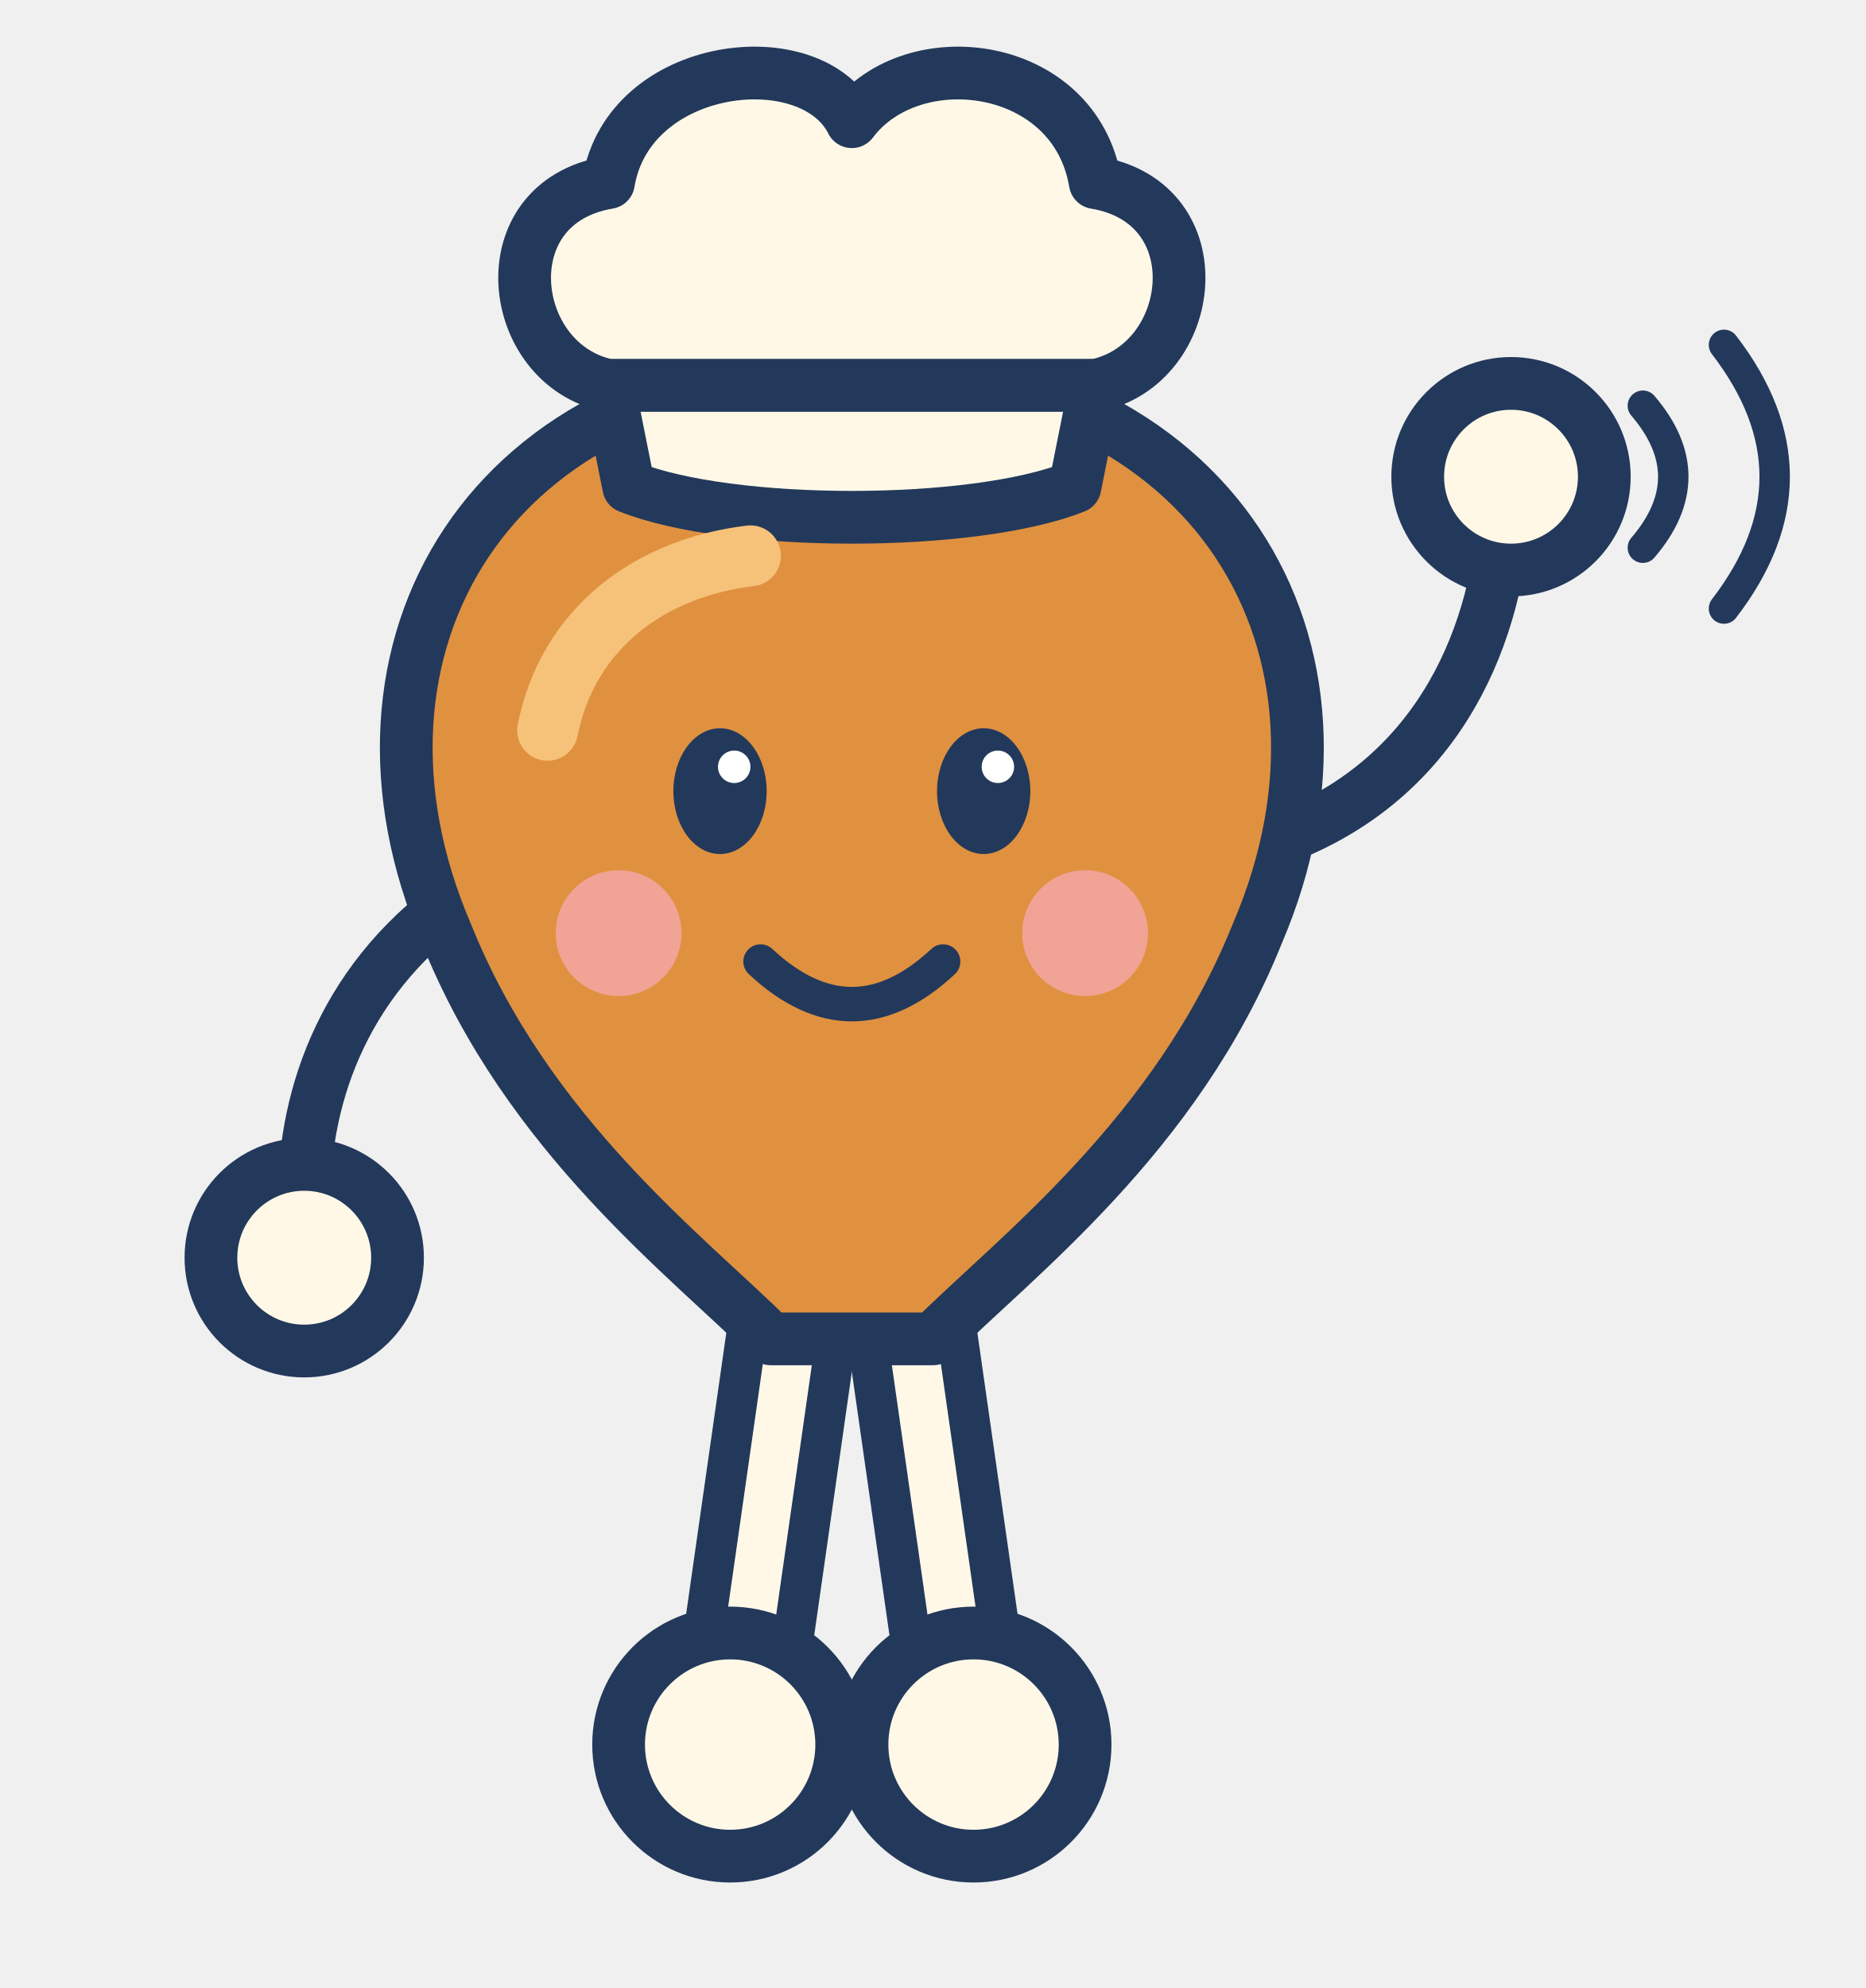
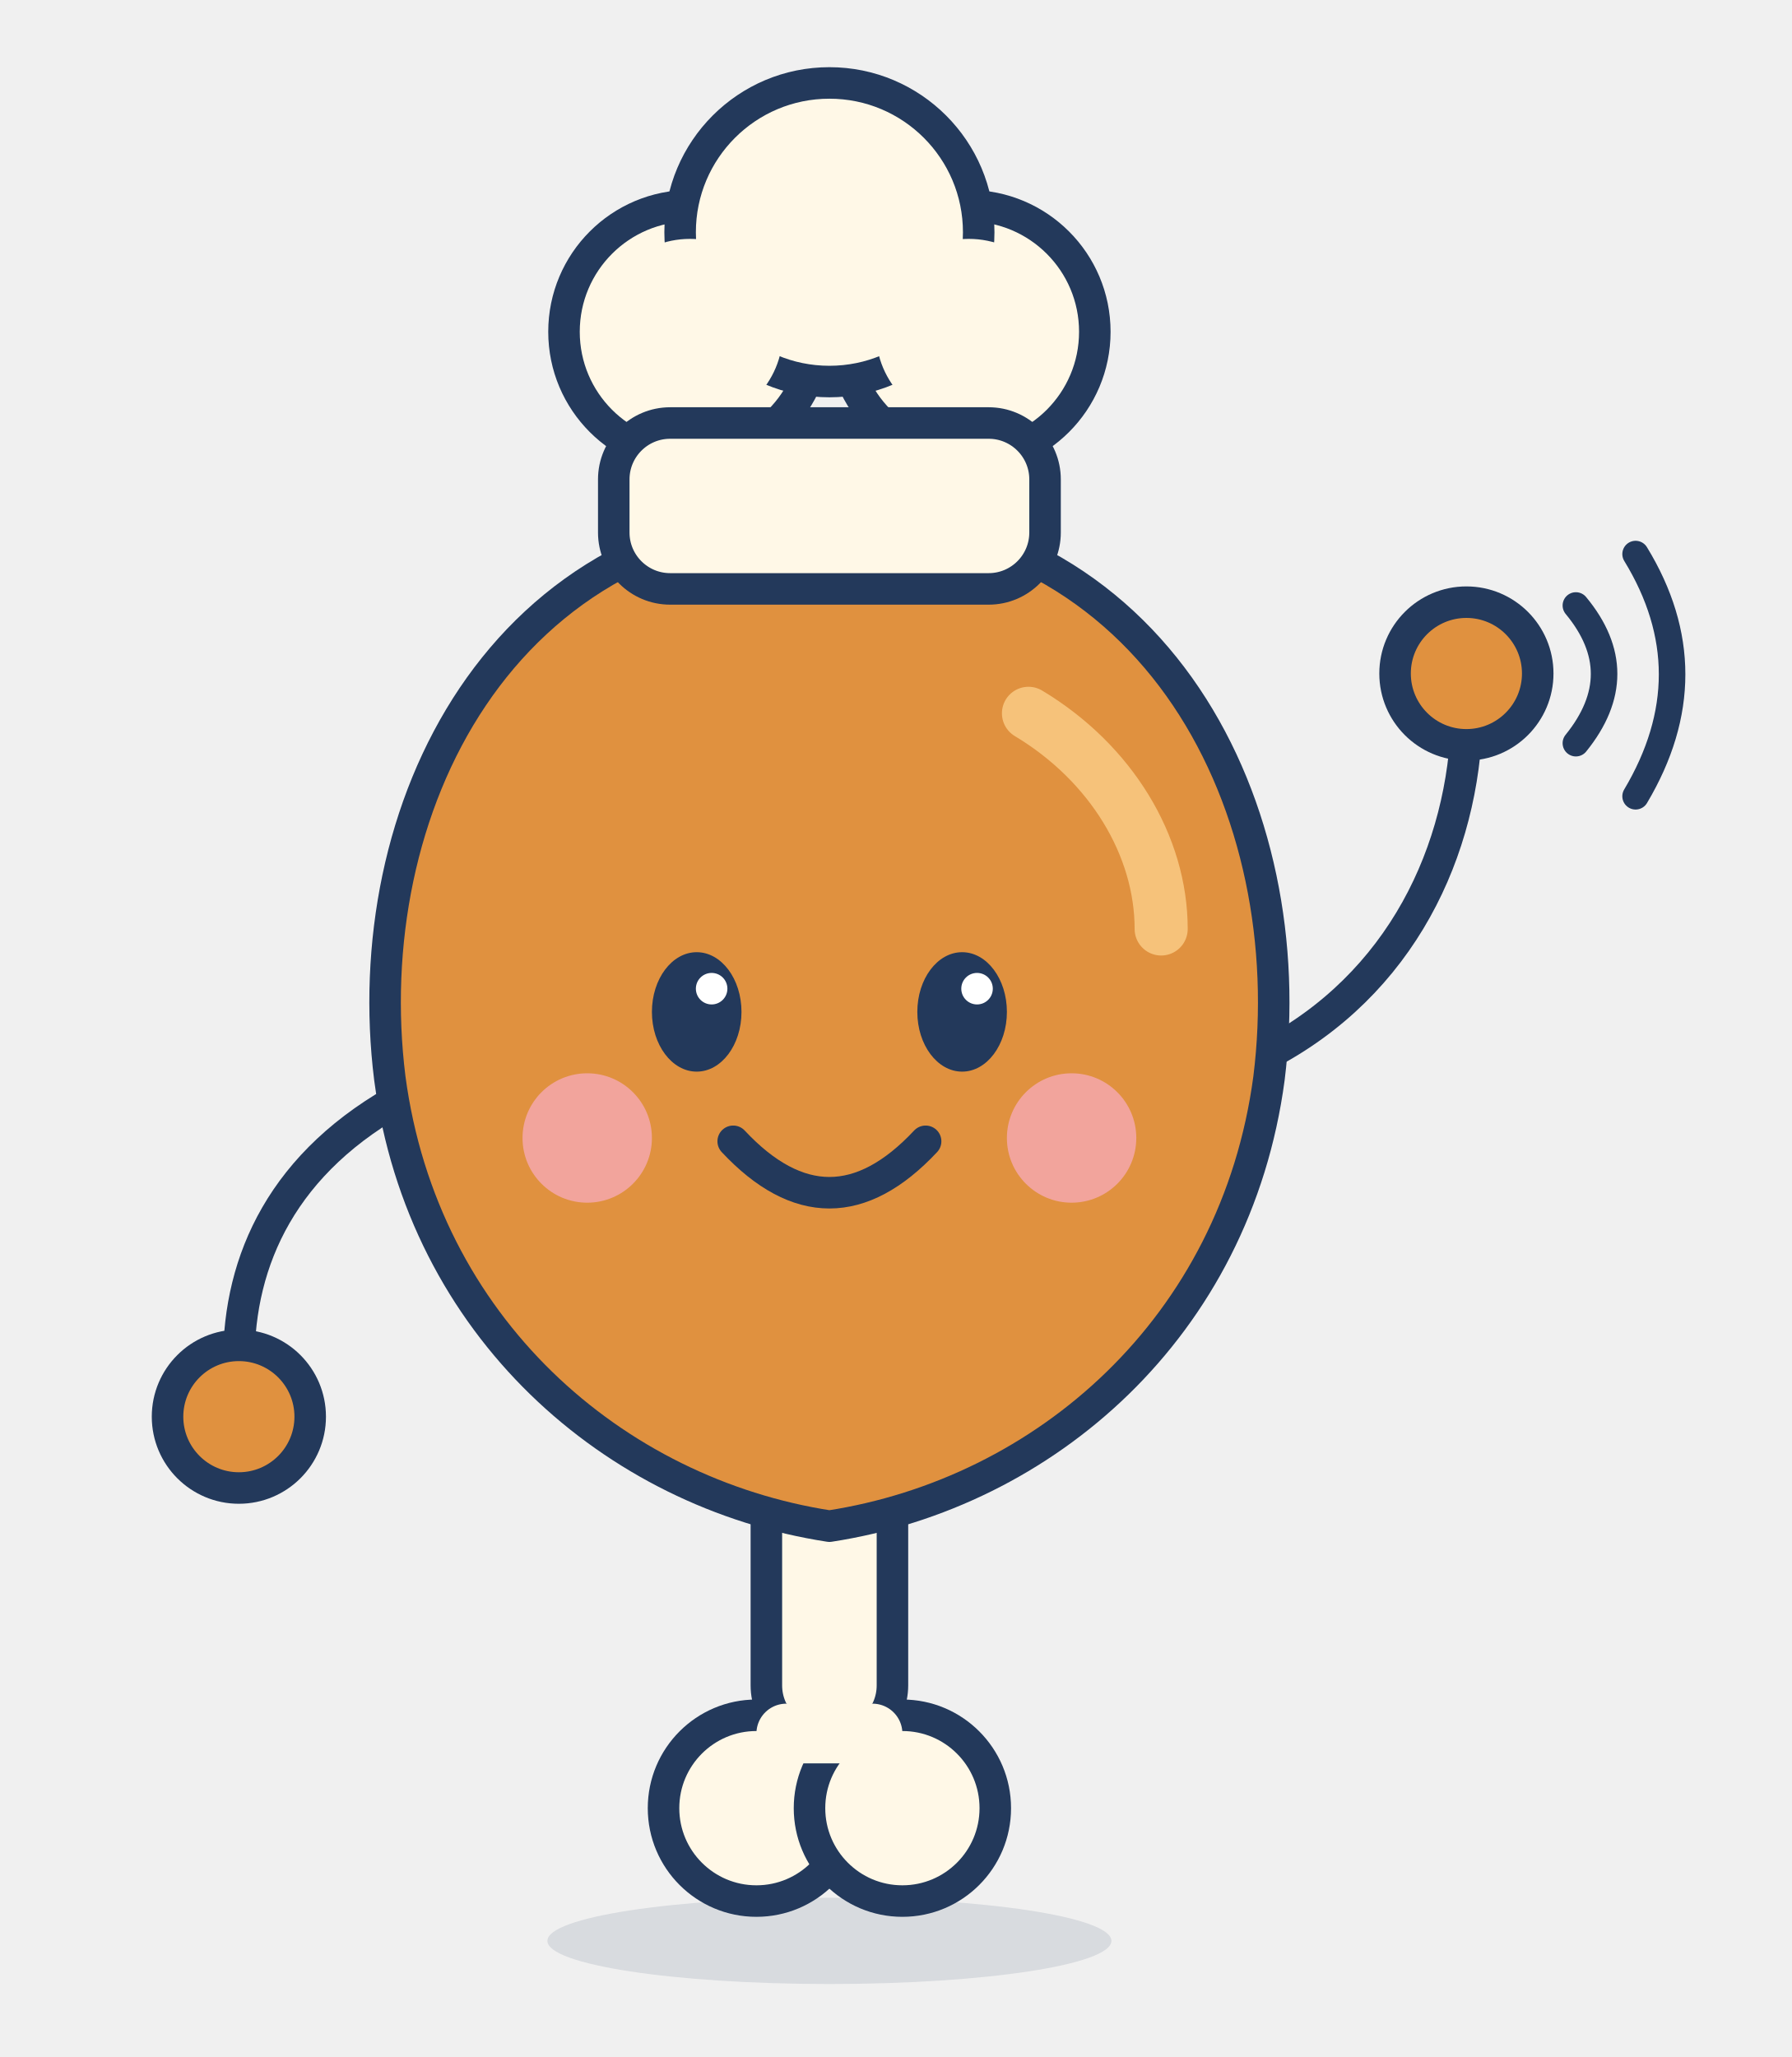
- <svg xmlns="http://www.w3.org/2000/svg" viewBox="12 0 92 98" width="460" height="490" role="img" aria-labelledby="t">
-   <g stroke="#23395B" stroke-width="2.6" stroke-linecap="round" stroke-linejoin="round">
-     <path d="M51,66 L49,80" fill="none" stroke-width="6.4" />
-     <path d="M57,66 L59,80" fill="none" stroke-width="6.4" />
-     <path d="M51,66 L49,80" fill="none" stroke="#FFF8E7" stroke-width="2.4" />
-     <path d="M57,66 L59,80" fill="none" stroke="#FFF8E7" stroke-width="2.4" />
-     <circle cx="48" cy="86" r="5.5" fill="#FFF8E7" />
-     <circle cx="60" cy="86" r="5.5" fill="#FFF8E7" />
-     <path d="M73,42 C81,40 85,34 86,27" fill="none" />
-     <circle cx="86.5" cy="23.5" r="4.6" fill="#FFF8E7" />
-     <path d="M35,44 C29,48 27,54 27,59" fill="none" />
-     <circle cx="27" cy="62" r="4.6" fill="#FFF8E7" />
-     <path d="M54,18 C72,18 80,32 74,46 C70,56 62,62 58,66 L50,66 C46,62 38,56 34,46 C28,32 36,18 54,18 Z" fill="#E0913F" />
-     <path d="M42,19 C37,18 36,10 42,9 C43,3 52,2 54,6 C57,2 65,3 66,9 C72,10 71,18 66,19 Z" fill="#FFF8E7" />
-     <path d="M42,19 L66,19 L65,24 C60,26 48,26 43,24 Z" fill="#FFF8E7" />
+ <svg xmlns="http://www.w3.org/2000/svg" viewBox="0 0 108 124" width="432" height="496" role="img" aria-labelledby="t">
+   <ellipse cx="50" cy="117" rx="17" ry="2.6" fill="#23395B" opacity=".12" />
+   <g stroke="#23395B" stroke-width="1.9" stroke-linecap="round" stroke-linejoin="round">
+     <rect x="46.2" y="88" width="7.6" height="17" rx="3.4" fill="#FFF8E7" />
+     <circle cx="45.6" cy="109" r="5.6" fill="#FFF8E7" />
+     <circle cx="54.4" cy="109" r="5.6" fill="#FFF8E7" />
+     <path d="M47.4,104.5 L52.6,104.5" fill="none" stroke="#FFF8E7" stroke-width="3.6" />
+     <path d="M75.5,64 C84,60 88,52 88.4,44" fill="none" />
+     <circle cx="88.4" cy="40.6" r="4.3" fill="#E0913F" />
+     <path d="M24.5,66 C17,70 14.4,76 14.4,82" fill="none" />
+     <circle cx="14.4" cy="85.4" r="4.3" fill="#E0913F" />
+     <path d="M50,31 C70,31 78.5,49 76.5,65 C74.5,80 63,90 50,92 C37,90 25.5,80 23.5,65 C21.5,49 30,31 50,31 Z" fill="#E0913F" />
+     <circle cx="41.6" cy="20" r="7.6" fill="#FFF8E7" />
+     <circle cx="58.4" cy="20" r="7.6" fill="#FFF8E7" />
+     <circle cx="50" cy="14" r="9" fill="#FFF8E7" />
+     <circle cx="41.6" cy="20" r="5.6" fill="#FFF8E7" stroke="none" />
+     <circle cx="58.4" cy="20" r="5.6" fill="#FFF8E7" stroke="none" />
+     <rect x="37" y="25.5" width="26" height="10" rx="3.4" fill="#FFF8E7" />
  </g>
-   <path d="M39,36 C40,31 44,28 49,27.4" fill="none" stroke="#F6C27A" stroke-width="3" stroke-linecap="round" />
-   <ellipse cx="47.5" cy="39" rx="2.3" ry="3.1" fill="#23395B" />
-   <ellipse cx="60.5" cy="39" rx="2.3" ry="3.1" fill="#23395B" />
-   <circle cx="48.2" cy="37.8" r=".8" fill="#fff" />
-   <circle cx="61.2" cy="37.8" r=".8" fill="#fff" />
-   <circle cx="42.5" cy="46" r="3.1" fill="#F4A6A6" opacity=".85" />
-   <circle cx="65.5" cy="46" r="3.1" fill="#F4A6A6" opacity=".85" />
-   <path d="M49.5,47.4 Q54,51.6 58.5,47.4" fill="none" stroke="#23395B" stroke-width="1.7" stroke-linecap="round" />
-   <g fill="none" stroke="#23395B" stroke-width="1.5" stroke-linecap="round">
-     <path d="M93,20 Q96,23.5 93,27" />
-     <path d="M97,17 Q102,23.5 97,30" />
+   <path d="M62,43 C67,46 70,51 70,56" fill="none" stroke="#F6C27A" stroke-width="3.2" stroke-linecap="round" />
+   <ellipse cx="42" cy="61" rx="2.7" ry="3.6" fill="#23395B" />
+   <ellipse cx="58" cy="61" rx="2.7" ry="3.6" fill="#23395B" />
+   <circle cx="42.9" cy="59.6" r=".95" fill="#fff" />
+   <circle cx="58.9" cy="59.6" r=".95" fill="#fff" />
+   <circle cx="35.4" cy="68.6" r="3.9" fill="#F4A6A6" opacity=".9" />
+   <circle cx="64.6" cy="68.6" r="3.9" fill="#F4A6A6" opacity=".9" />
+   <path d="M44.2,68.8 Q50,75 55.8,68.8" fill="none" stroke="#23395B" stroke-width="1.9" stroke-linecap="round" />
+   <g fill="none" stroke="#23395B" stroke-width="1.6" stroke-linecap="round">
+     <path d="M95,36.5 Q98.4,40.6 95,44.8" />
+     <path d="M98.6,33.4 Q103,40.6 98.6,48" />
  </g>
</svg>
